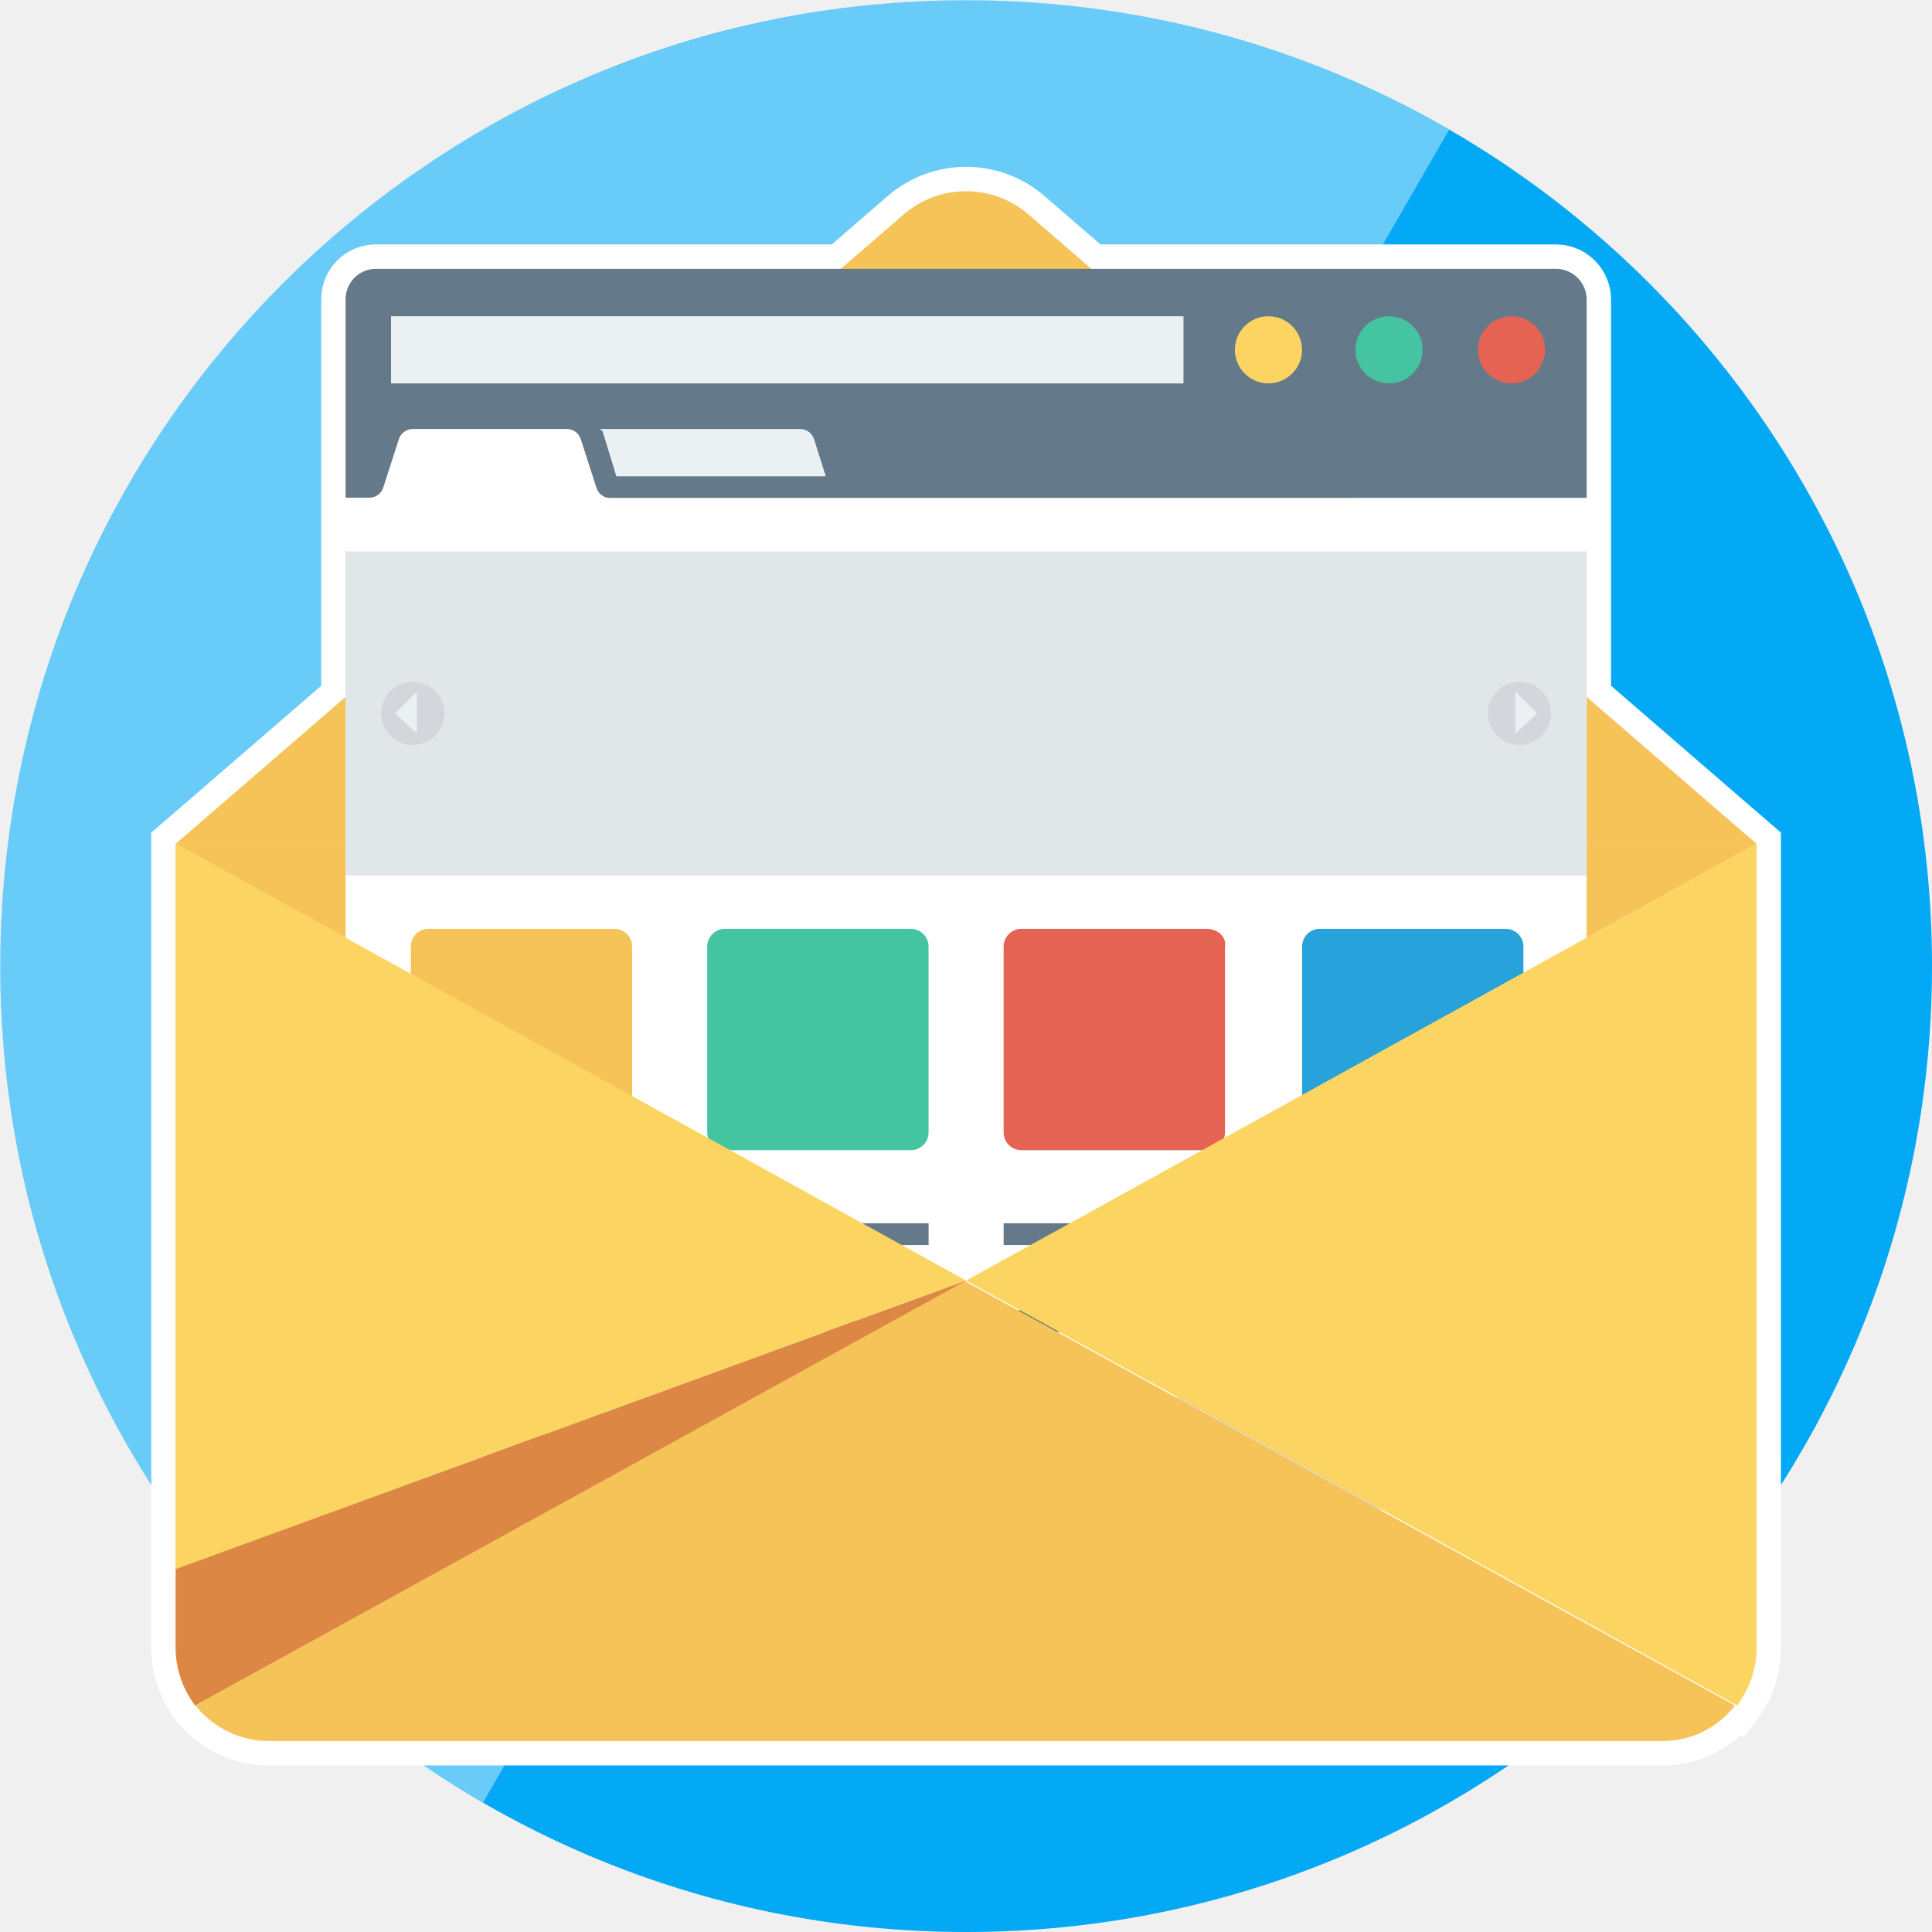
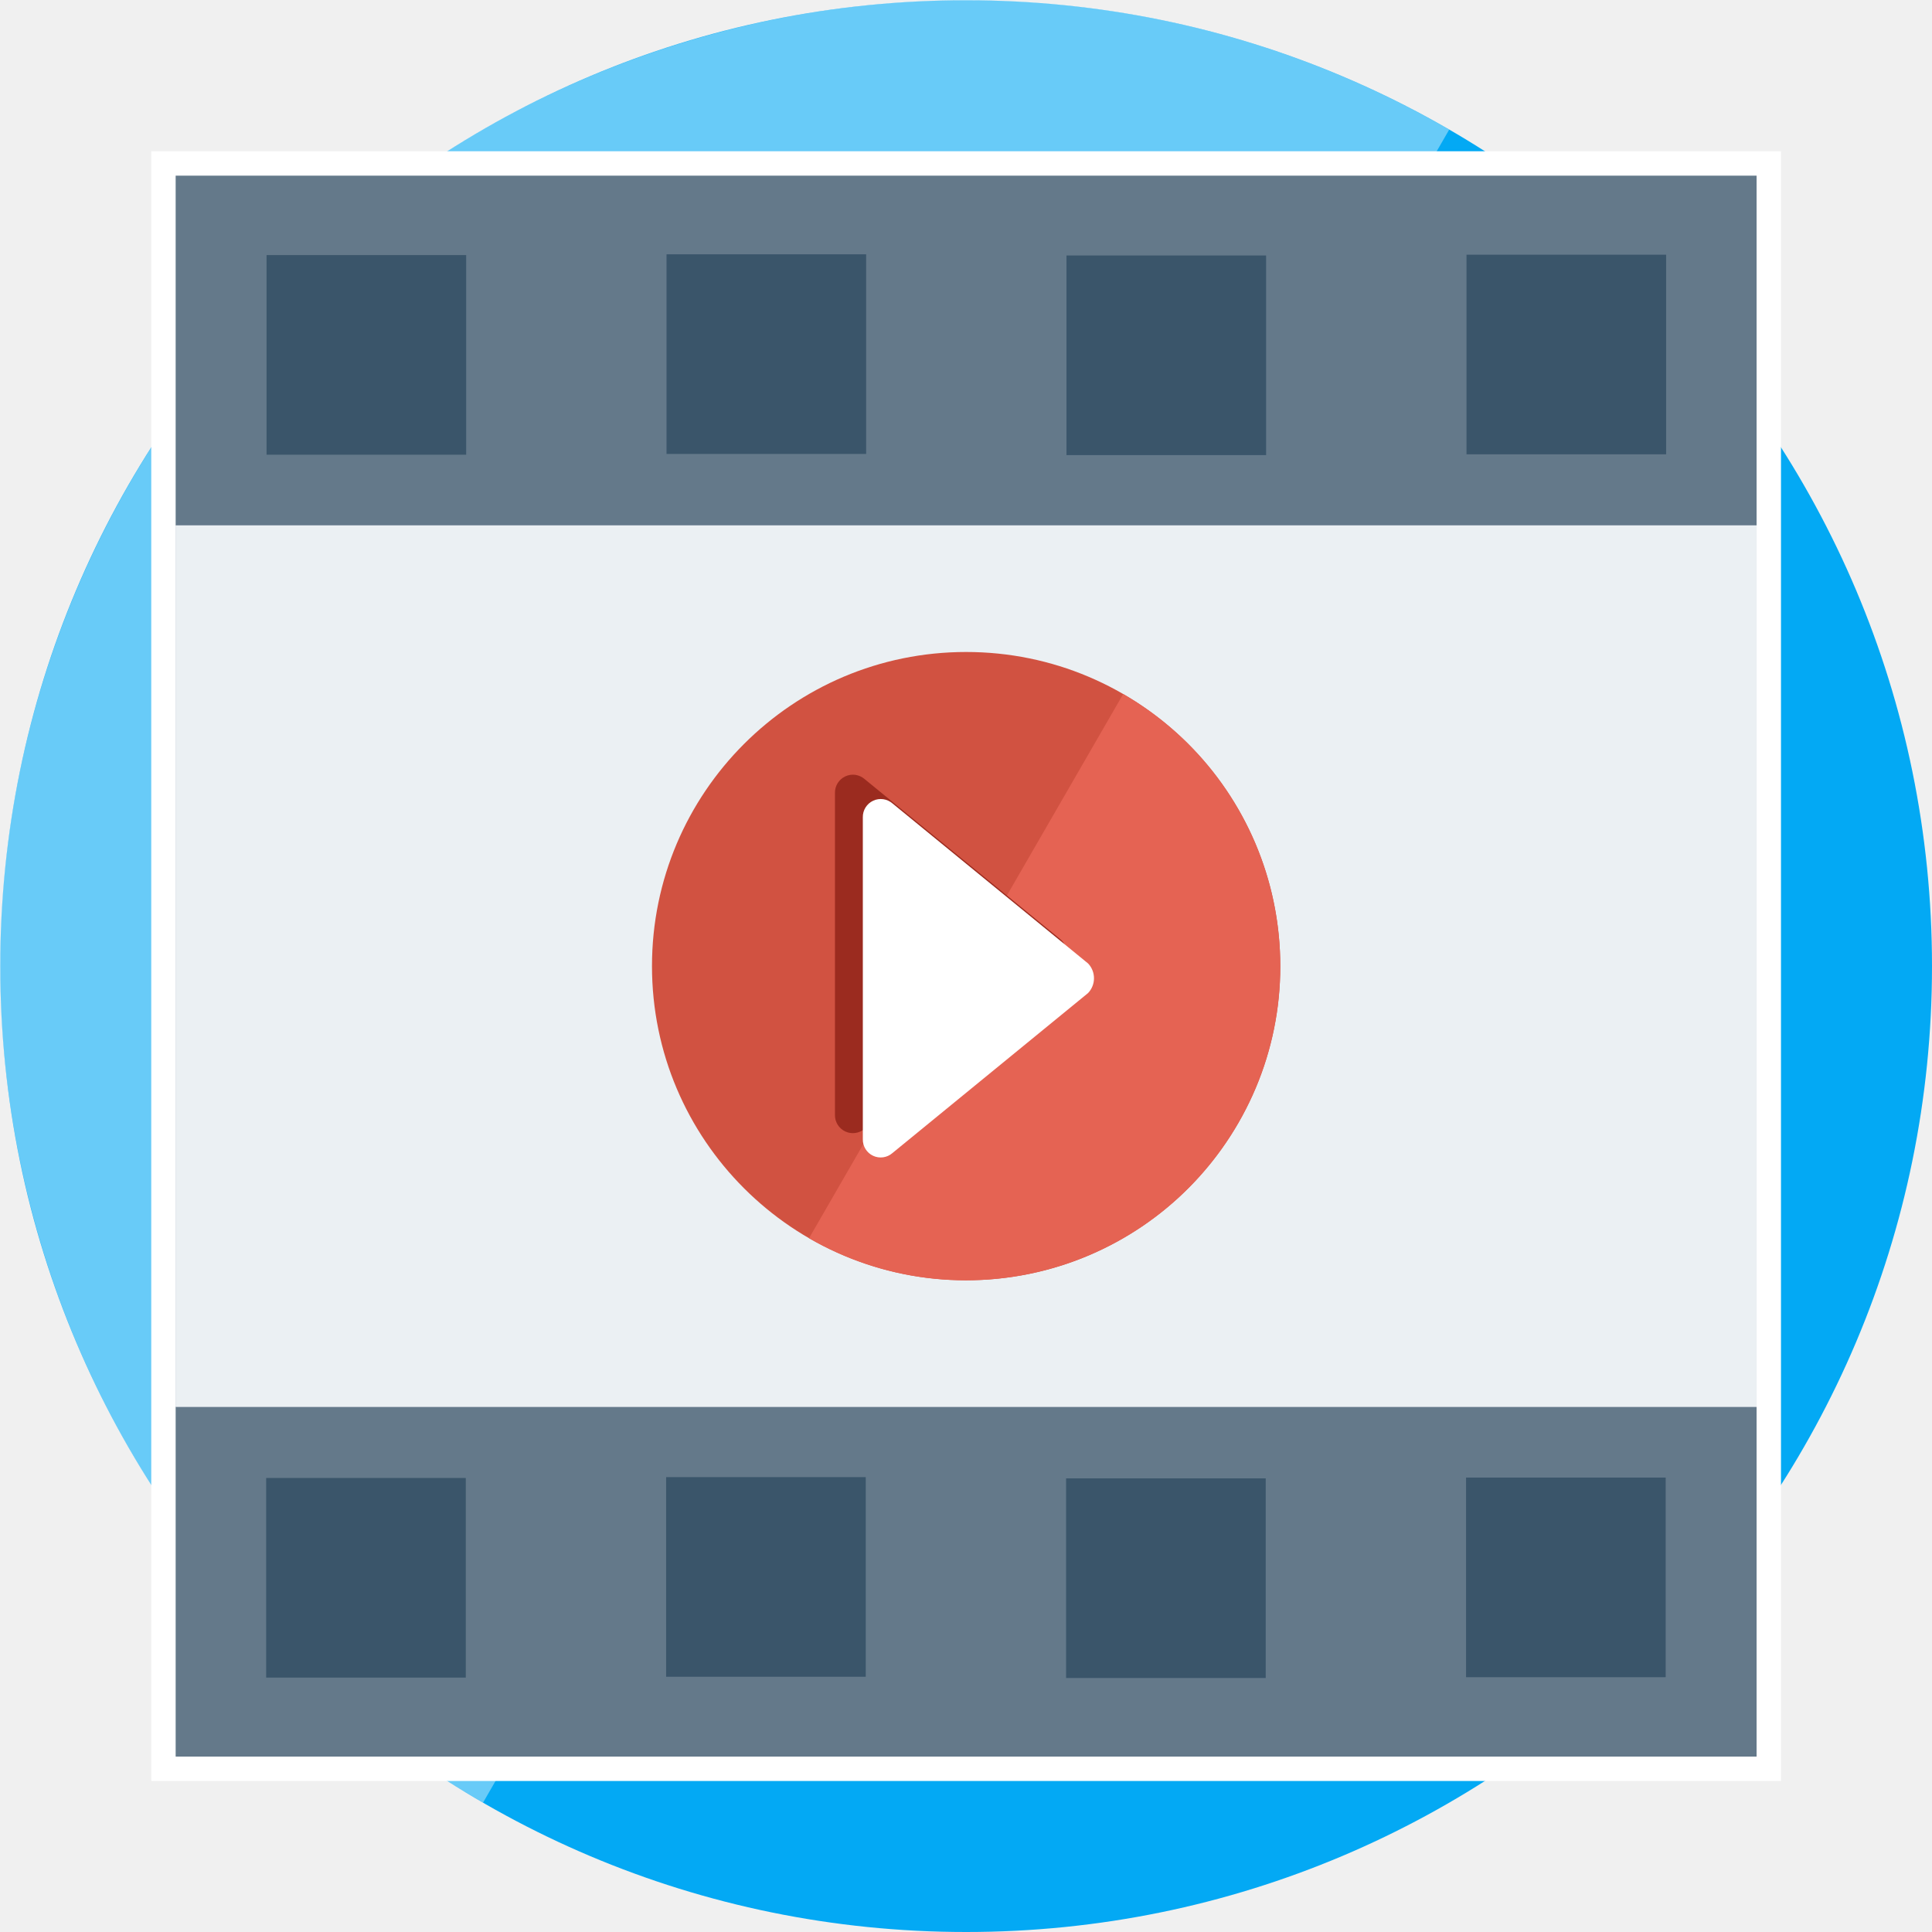
<svg xmlns="http://www.w3.org/2000/svg" viewBox="0 0 395.95 395.95">
  <defs>
-     <style>.a{fill:#03a9f4;}.b,.c,.g{fill:#fff;}.b{opacity:0.4;}.c{stroke:#fff;stroke-miterlimit:10;stroke-width:10px;}.d{fill:#f6c358;}.e{fill:#fcd462;}.f{fill:#64798a;}.h{fill:#d5d6db;}.i{fill:#44c4a1;}.j{fill:#e56353;}.k{fill:#ebf0f3;}.l{fill:#e1e6e9;}.m{fill:#27a2db;}.n{fill:#dc8744;}</style>
+     <style>.a{fill:#03a9f4;}.b,.c,.j{fill:#fff;}.b{opacity:0.4;}.c{stroke:#fff;stroke-miterlimit:10;stroke-width:10px;}.d{fill:#64798a;}.e{fill:#ebf0f3;}.f{fill:#3a556a;}.g{fill:#e56353;}.h{fill:#d15241;}.i{fill:#9b2b1f;}</style>
  </defs>
  <circle class="a" cx="198" cy="198" r="197.95" />
  <path class="b" d="M146.77,6.79C41.17,35.09-21.5,143.63,6.79,249.23A197.36,197.36,0,0,0,99,369.43L297,26.57A197.37,197.37,0,0,0,146.77,6.79Z" />
-   <path class="c" d="M360,172.94l-34.83-30.11V61.57a6.32,6.32,0,0,0-6.08-6.48H223.67L210.55,43.75a19.56,19.56,0,0,0-25.11,0L172.33,55.09H76.91a6.23,6.23,0,0,0-6.08,6.07V113h0v29.83L36,172.94V337.78h0a19.6,19.6,0,0,0,4,11.74h0a19.2,19.2,0,0,0,15,7.29H340.56a18.6,18.6,0,0,0,15-7.29l-72.73-40.09h.41L356,349.52A19.6,19.6,0,0,0,360,337.78V172.94Z" />
-   <polygon class="d" points="198 262.45 360 172.94 36 172.94 198 262.45" />
-   <path class="d" d="M185.44,43.75,36,172.94H360L210.55,43.75A19.56,19.56,0,0,0,185.44,43.75Z" />
-   <path class="e" d="M36,172.94h0V337.78a19.6,19.6,0,0,0,4,11.74l158-87.07Z" />
-   <path class="f" d="M319.09,55.09H76.91a6.23,6.23,0,0,0-6.08,6.07v40.91H325.17V61.57A6.32,6.32,0,0,0,319.09,55.09Z" />
-   <path class="g" d="M325.17,102.07H125.1a3,3,0,0,1-2.83-2L119,89.92a3,3,0,0,0-2.84-2H84.6a3,3,0,0,0-2.83,2L78.52,100a3,3,0,0,1-2.83,2H70.83V286.34H325.17Z" />
-   <path class="h" d="M70.83,286.34v17a6.23,6.23,0,0,0,6.07,6.08H319.09a6.24,6.24,0,0,0,6.08-6.08v-17Z" />
-   <circle class="e" cx="259.96" cy="71.69" r="6.88" />
-   <circle class="i" cx="284.67" cy="71.69" r="6.88" />
-   <circle class="j" cx="309.78" cy="71.69" r="6.88" />
-   <path class="k" d="M126.32,97.61h42.92l-2.43-7.69a3,3,0,0,0-2.83-2H123.07a.4.4,0,0,0,.41.41Z" />
-   <rect class="l" x="70.83" y="113" width="254.34" height="66.42" />
-   <circle class="h" cx="84.6" cy="146.21" r="6.48" />
-   <polygon class="k" points="80.95 146.21 85.41 150.26 85.41 141.76 80.95 146.21" />
-   <circle class="h" cx="311.4" cy="146.21" r="6.48" />
-   <polygon class="k" points="315.04 146.21 310.59 150.26 310.59 141.76 315.04 146.21" />
-   <circle class="m" cx="275.35" cy="296.06" r="4.86" />
-   <circle class="j" cx="290.34" cy="296.06" r="4.86" />
-   <circle class="i" cx="305.32" cy="296.06" r="4.86" />
-   <rect class="f" x="80.95" y="294.04" width="68.45" height="4.46" />
-   <rect class="f" x="83.79" y="250.7" width="45.77" height="4.46" />
-   <rect class="f" x="83.79" y="268.52" width="30.78" height="4.46" />
-   <rect class="f" x="144.54" y="250.7" width="45.77" height="4.46" />
-   <rect class="f" x="144.54" y="268.52" width="30.78" height="4.46" />
-   <rect class="f" x="205.69" y="250.7" width="45.77" height="4.46" />
-   <rect class="f" x="205.69" y="268.52" width="30.78" height="4.46" />
-   <rect class="f" x="266.44" y="250.7" width="45.77" height="4.46" />
-   <rect class="f" x="266.44" y="268.52" width="30.78" height="4.46" />
-   <path class="i" d="M186.66,190.36H148.59a3.63,3.63,0,0,0-3.65,3.64v38.07a3.63,3.63,0,0,0,3.65,3.65h38.07a3.63,3.63,0,0,0,3.64-3.65V194A3.63,3.63,0,0,0,186.66,190.36Z" />
-   <path class="d" d="M125.91,190.36H87.84A3.63,3.63,0,0,0,84.19,194v38.07a3.63,3.63,0,0,0,3.65,3.65h38.07a3.63,3.63,0,0,0,3.64-3.65V194A3.62,3.62,0,0,0,125.91,190.36Z" />
-   <path class="j" d="M247.41,190.36H209.34a3.63,3.63,0,0,0-3.65,3.64v38.07a3.63,3.63,0,0,0,3.65,3.65h38.07a3.63,3.63,0,0,0,3.64-3.65V194C251.46,192,249.43,190.36,247.41,190.36Z" />
-   <path class="m" d="M308.56,190.36H270.5a3.63,3.63,0,0,0-3.65,3.64v38.07a3.63,3.63,0,0,0,3.65,3.65h38.06a3.63,3.63,0,0,0,3.65-3.65V194A3.63,3.63,0,0,0,308.56,190.36Z" />
-   <rect class="k" x="80.14" y="64.81" width="162.41" height="13.77" />
-   <path class="e" d="M360,172.94h0L198,262.45l158,87.07A19.6,19.6,0,0,0,360,337.78V172.94Z" />
-   <path class="d" d="M40.05,349.52a19.2,19.2,0,0,0,15,7.29H340.56a18.6,18.6,0,0,0,15-7.29l-158-87.07Z" />
-   <polygon class="e" points="36 172.94 36 172.94 36 321.58 198 262.45 36 172.94" />
-   <path class="n" d="M36,321.58v16.2a19.6,19.6,0,0,0,4,11.74l158-87.07Z" />
+   <rect class="c" x="36" y="36" width="324" height="324" />
+   <rect class="d" x="36" y="36" width="324" height="324" />
+   <rect class="e" x="36" y="107.68" width="324" height="180.63" />
+   <rect class="e" x="36" y="107.68" width="324" height="180.63" />
+   <rect class="f" x="300.55" y="52.2" width="40.91" height="40.91" />
+   <rect class="f" x="218.57" y="52.36" width="40.91" height="40.91" />
+   <rect class="f" x="136.6" y="52.12" width="40.91" height="40.91" />
+   <rect class="f" x="54.63" y="52.28" width="40.91" height="40.91" />
+   <rect class="f" x="300.46" y="302.82" width="40.91" height="40.91" />
+   <rect class="f" x="218.49" y="302.98" width="40.91" height="40.91" />
+   <rect class="f" x="136.52" y="302.73" width="40.91" height="40.91" />
+   <rect class="f" x="54.55" y="302.9" width="40.91" height="40.91" />
+   <path class="g" d="M134,198a64.12,64.12,0,0,0,64,64V134A64.12,64.12,0,0,0,134,198Z" />
+   <circle class="h" cx="198" cy="198" r="64.38" />
+   <path class="g" d="M165.81,253.76a64.38,64.38,0,0,0,64.38-111.52Z" />
+   <path class="i" d="M217.29,192.47l-40.09-32.8a3.67,3.67,0,0,0-6.08,2.83v66a3.67,3.67,0,0,0,6.08,2.83l40.09-32.81C218.91,196.52,218.91,193.69,217.29,192.47Z" />
+   <path class="j" d="M223,197.46l-40.1-32.81a3.67,3.67,0,0,0-6.07,2.83v66a3.66,3.66,0,0,0,6.07,2.83l40.1-32.8A4.4,4.4,0,0,0,223,197.46Z" />
</svg>
